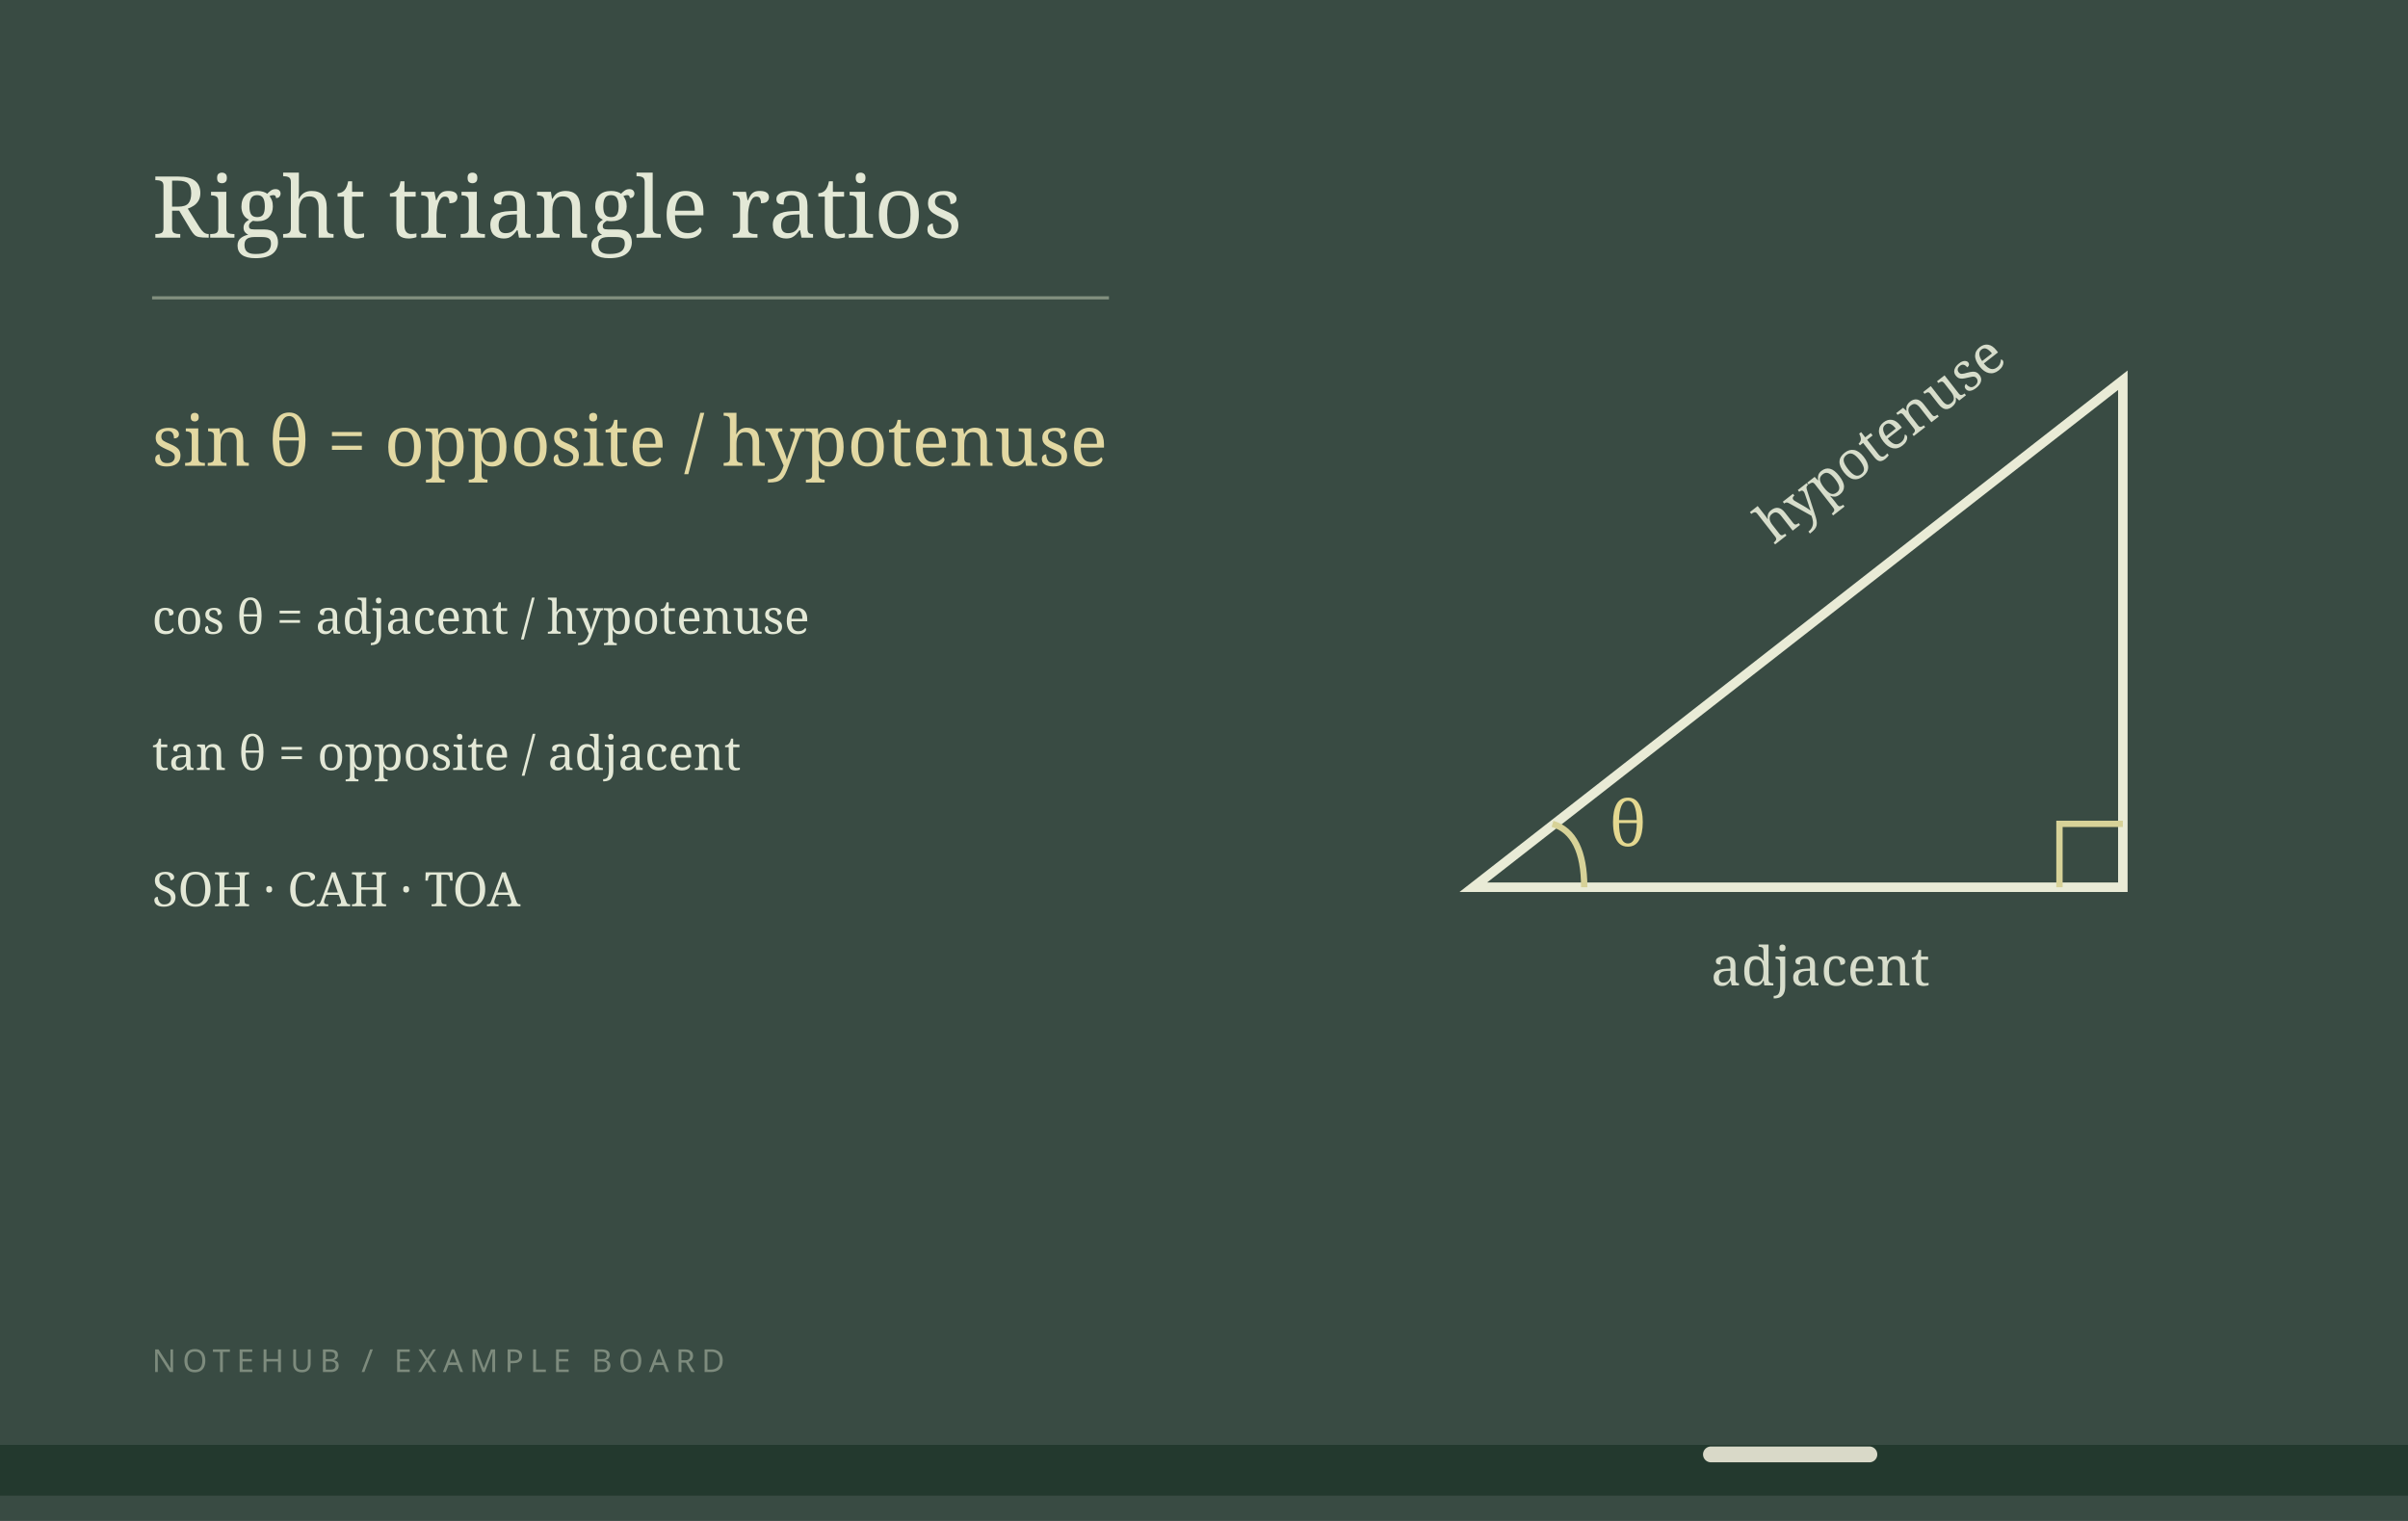
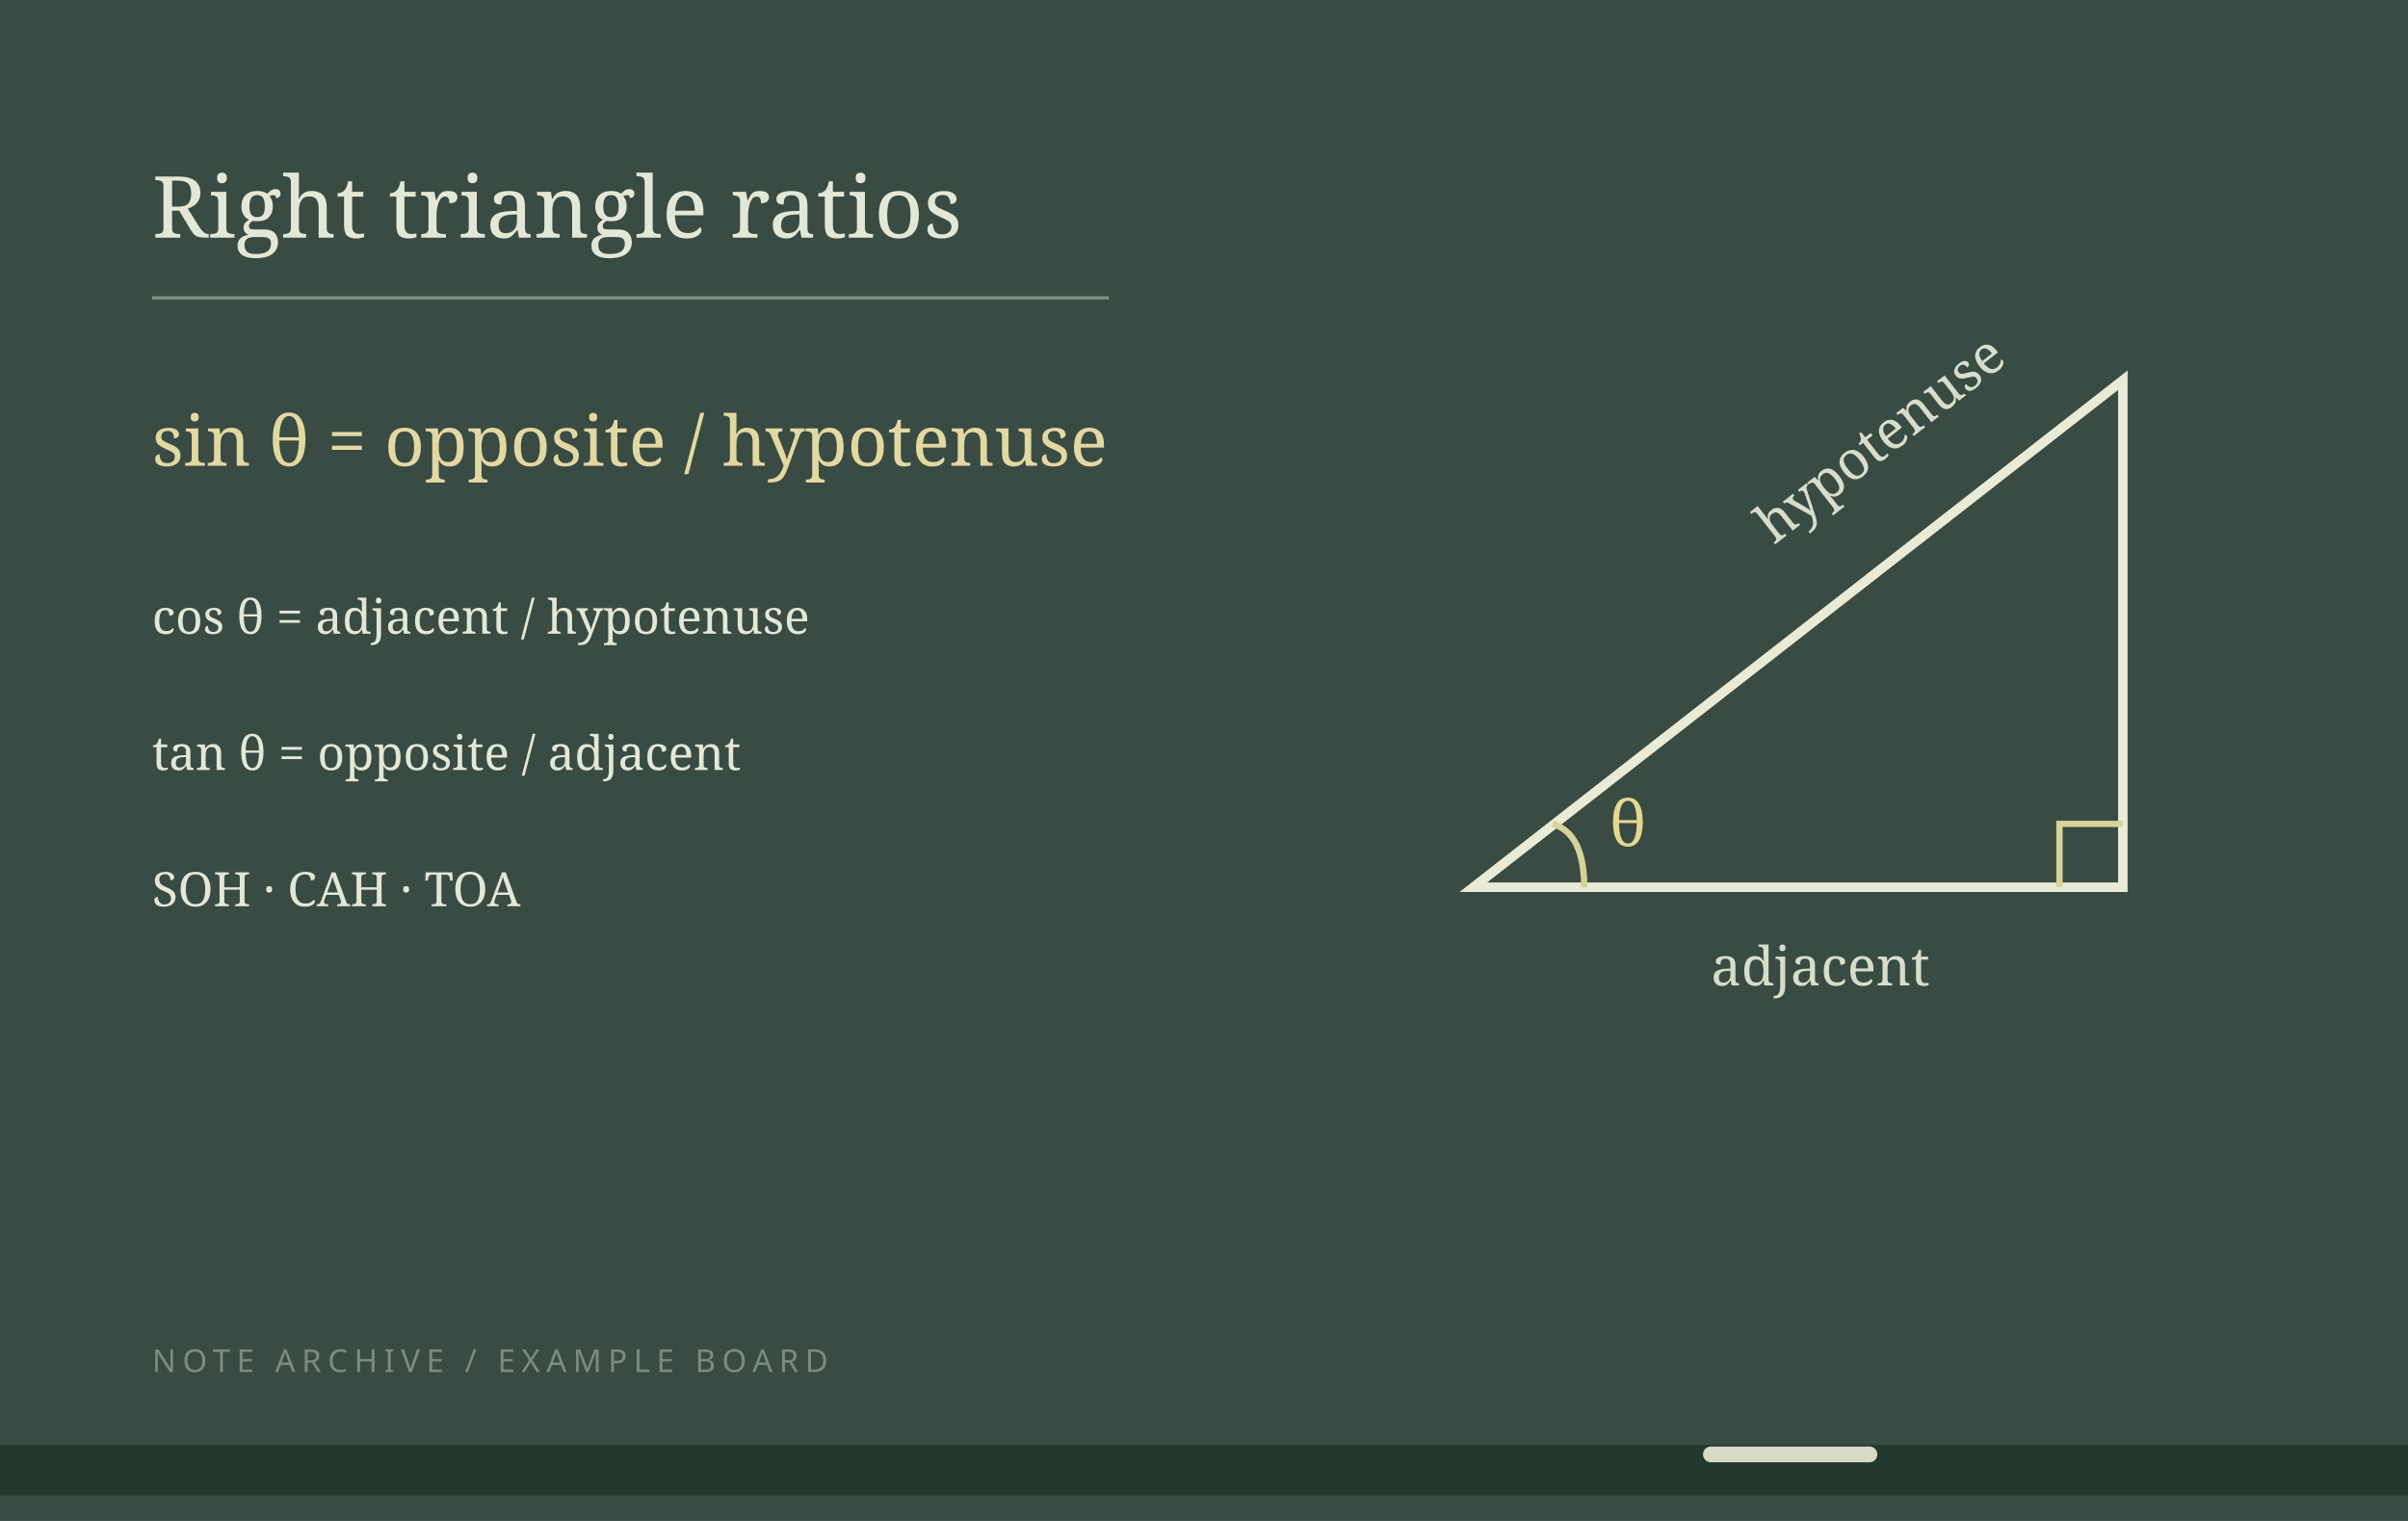
<svg xmlns="http://www.w3.org/2000/svg" width="760" height="480" viewBox="0 0 760 480">
  <rect width="760" height="480" fill="#394b43" />
  <g font-family="Georgia,serif" fill="#e3e8d6">
    <text x="48" y="75" font-size="27">Right triangle ratios</text>
    <path d="M48 94H350" stroke="#cbd3b9" stroke-width="1" opacity=".5" />
    <text x="48" y="147" font-size="22" fill="#e2d8a2">sin θ = opposite / hypotenuse</text>
    <text x="48" y="200" font-size="15">cos θ = adjacent / hypotenuse</text>
    <text x="48" y="243" font-size="15">tan θ = opposite / adjacent</text>
    <text x="48" y="286" font-size="15">SOH  ·  CAH  ·  TOA</text>
    <path d="M465 280H670V120Z" fill="none" stroke="#e9ebd6" stroke-width="3" />
    <path d="M650 280V260H670M500 280Q500 263 490 260" fill="none" stroke="#d7d298" stroke-width="2" />
    <text x="508" y="267" font-size="20" fill="#e4d890">θ</text>
    <text x="540" y="311" font-size="17" fill="#d7ddcb">adjacent</text>
    <text x="560" y="172" font-size="17" fill="#d7ddcb" transform="rotate(-38 560 172)">hypotenuse</text>
  </g>
-   <text x="48" y="433" fill="#d0d9c4" opacity=".45" font-family="sans-serif" font-size="10" letter-spacing="2">NOTEHUB / EXAMPLE BOARD</text>
+   <text x="48" y="433" fill="#d0d9c4" opacity=".45" font-family="sans-serif" font-size="10" letter-spacing="2">NOTE ARCHIVE / EXAMPLE BOARD</text>
  <path d="M0 464H760" stroke="#23392e" stroke-width="16" />
  <path d="M540 459H590" stroke="#d9d9c8" stroke-width="5" stroke-linecap="round" />
</svg>
